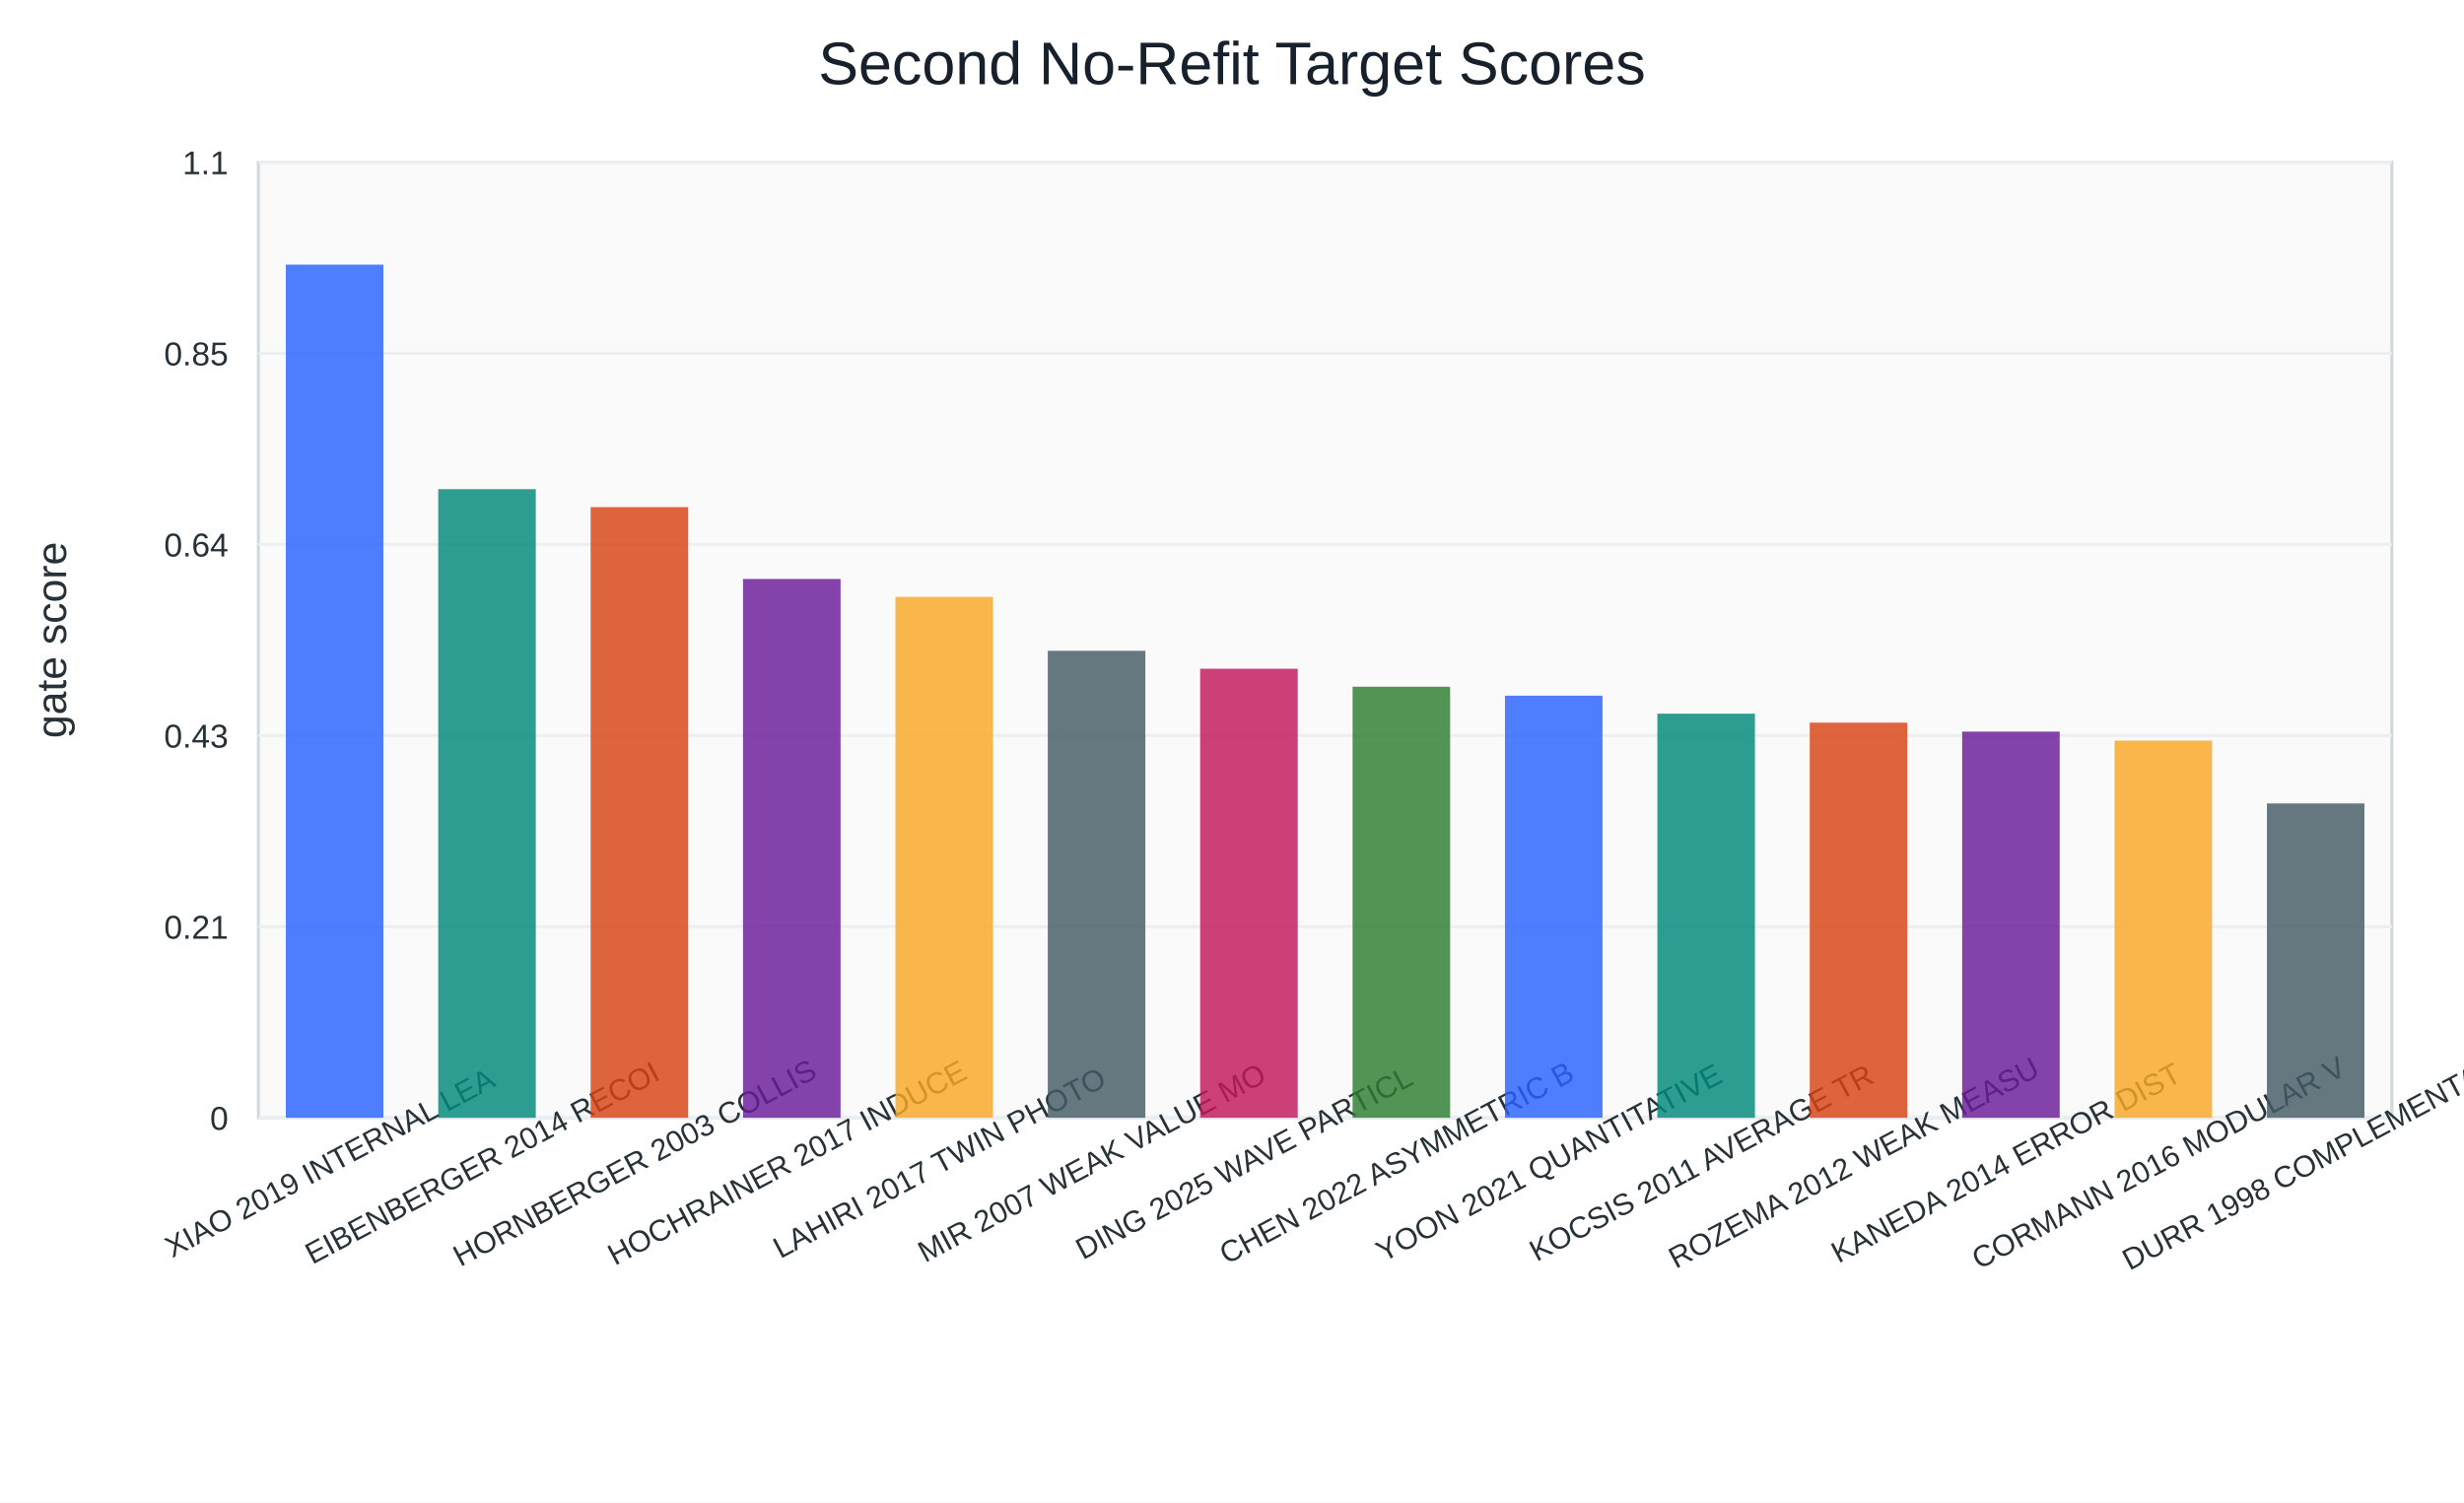
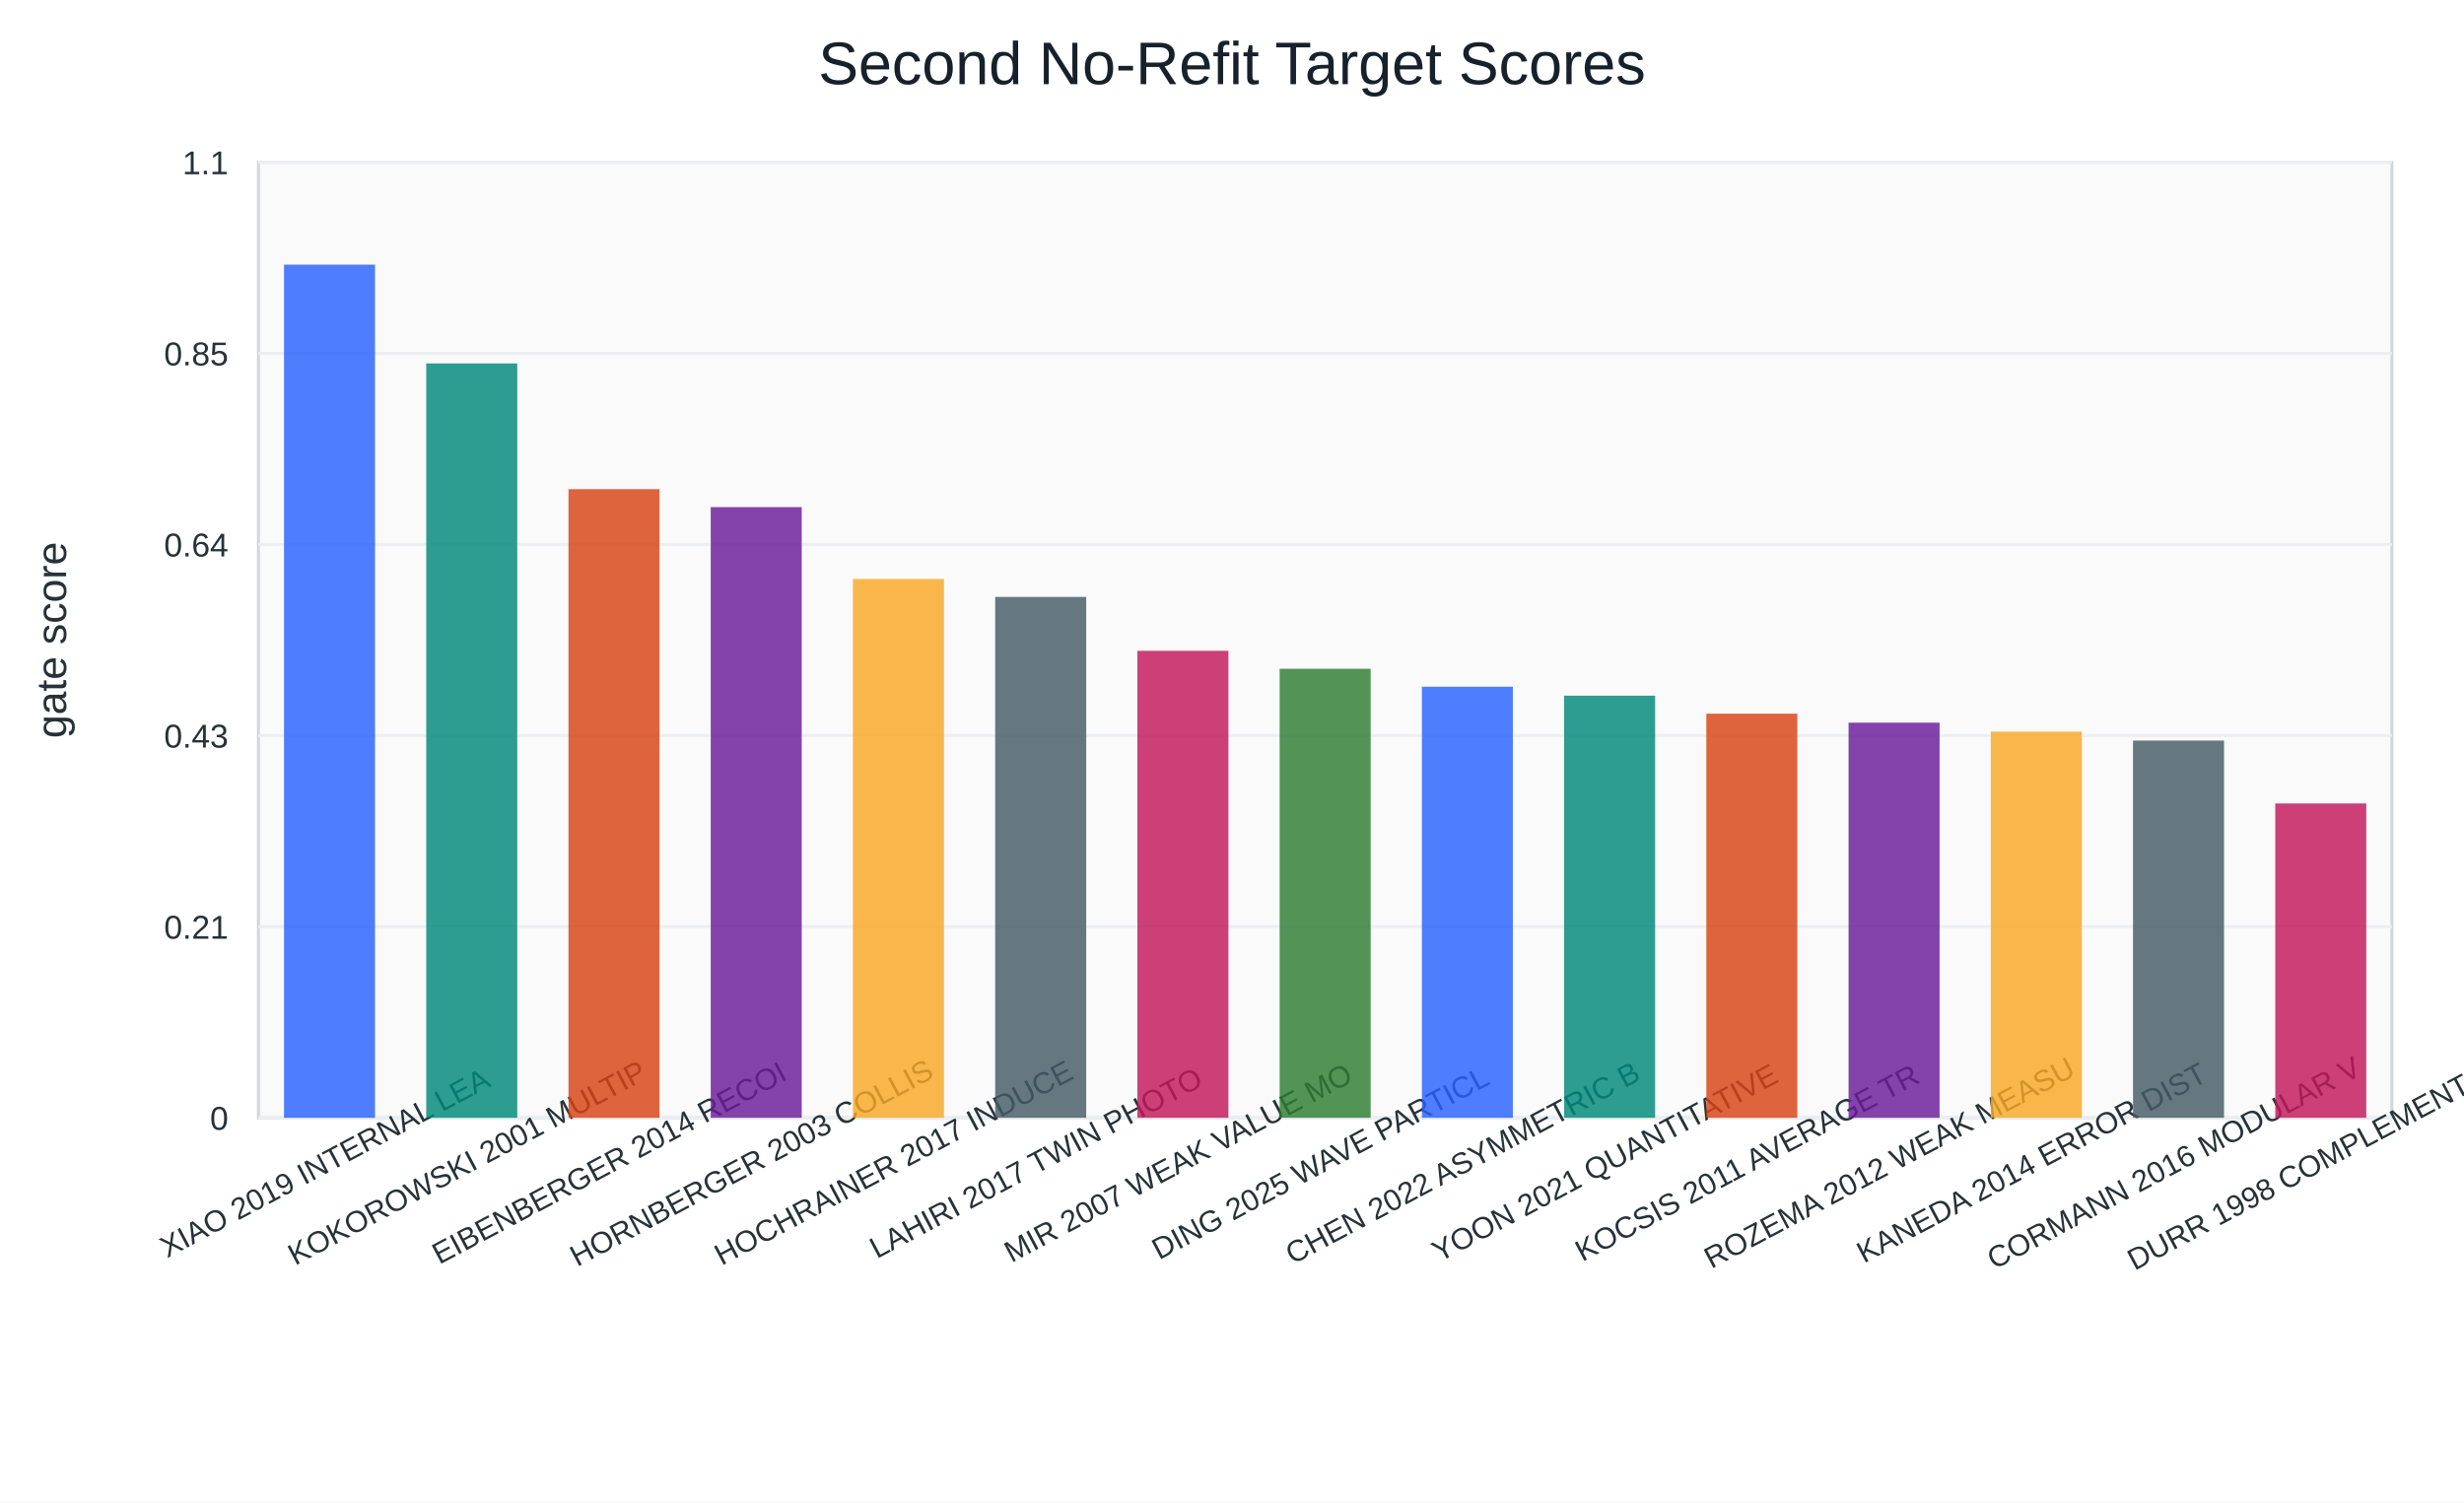
<svg xmlns="http://www.w3.org/2000/svg" width="820" height="500" viewBox="0 0 820 500">
  <rect width="100%" height="100%" fill="#ffffff" />
  <text x="410.00" y="28.00" font-size="20" font-family="Arial, Helvetica, sans-serif" text-anchor="middle" fill="#17212b">Second No-Refit Target Scores</text>
  <rect x="86" y="54" width="710" height="318" fill="#fafafa" stroke="#cfd8dc" />
  <line x1="86" y1="372.00" x2="796" y2="372.00" stroke="#eceff1" />
  <text x="76.00" y="376.00" font-size="11" font-family="Arial, Helvetica, sans-serif" text-anchor="end" fill="#263238">0</text>
  <line x1="86" y1="308.40" x2="796" y2="308.40" stroke="#eceff1" />
  <text x="76.00" y="312.40" font-size="11" font-family="Arial, Helvetica, sans-serif" text-anchor="end" fill="#263238">0.21</text>
  <line x1="86" y1="244.80" x2="796" y2="244.80" stroke="#eceff1" />
  <text x="76.00" y="248.80" font-size="11" font-family="Arial, Helvetica, sans-serif" text-anchor="end" fill="#263238">0.43</text>
  <line x1="86" y1="181.20" x2="796" y2="181.20" stroke="#eceff1" />
  <text x="76.00" y="185.20" font-size="11" font-family="Arial, Helvetica, sans-serif" text-anchor="end" fill="#263238">0.64</text>
  <line x1="86" y1="117.60" x2="796" y2="117.60" stroke="#eceff1" />
  <text x="76.00" y="121.60" font-size="11" font-family="Arial, Helvetica, sans-serif" text-anchor="end" fill="#263238">0.85</text>
  <line x1="86" y1="54.00" x2="796" y2="54.00" stroke="#eceff1" />
  <text x="76.00" y="58.00" font-size="11" font-family="Arial, Helvetica, sans-serif" text-anchor="end" fill="#263238">1.1</text>
-   <rect x="95.13" y="88.07" width="32.46" height="283.93" fill="#2962ff" fill-opacity="0.82" />
-   <text x="111.36" y="390.00" font-size="10" font-family="Arial, Helvetica, sans-serif" text-anchor="middle" fill="#263238" transform="rotate(-28 111.36 390.00)">XIAO 2019 INTERNAL LEA</text>
-   <rect x="145.84" y="162.79" width="32.46" height="209.21" fill="#00897b" fill-opacity="0.82" />
-   <text x="162.07" y="390.00" font-size="10" font-family="Arial, Helvetica, sans-serif" text-anchor="middle" fill="#263238" transform="rotate(-28 162.07 390.00)">EIBENBERGER 2014 RECOI</text>
-   <rect x="196.56" y="168.77" width="32.46" height="203.23" fill="#d84315" fill-opacity="0.82" />
-   <text x="212.79" y="390.00" font-size="10" font-family="Arial, Helvetica, sans-serif" text-anchor="middle" fill="#263238" transform="rotate(-28 212.79 390.00)">HORNBERGER 2003 COLLIS</text>
-   <rect x="247.27" y="192.68" width="32.46" height="179.32" fill="#6a1b9a" fill-opacity="0.82" />
-   <text x="263.50" y="390.00" font-size="10" font-family="Arial, Helvetica, sans-serif" text-anchor="middle" fill="#263238" transform="rotate(-28 263.50 390.00)">HOCHRAINER 2017 INDUCE</text>
-   <rect x="297.99" y="198.65" width="32.46" height="173.35" fill="#f9a825" fill-opacity="0.82" />
-   <text x="314.21" y="390.00" font-size="10" font-family="Arial, Helvetica, sans-serif" text-anchor="middle" fill="#263238" transform="rotate(-28 314.21 390.00)">LAHIRI 2017 TWIN PHOTO</text>
-   <rect x="348.70" y="216.59" width="32.46" height="155.41" fill="#455a64" fill-opacity="0.82" />
-   <text x="364.93" y="390.00" font-size="10" font-family="Arial, Helvetica, sans-serif" text-anchor="middle" fill="#263238" transform="rotate(-28 364.93 390.00)">MIR 2007 WEAK VALUE MO</text>
-   <rect x="399.41" y="222.56" width="32.46" height="149.44" fill="#c2185b" fill-opacity="0.82" />
-   <text x="415.64" y="390.00" font-size="10" font-family="Arial, Helvetica, sans-serif" text-anchor="middle" fill="#263238" transform="rotate(-28 415.64 390.00)">DING 2025 WAVE PARTICL</text>
-   <rect x="450.13" y="228.54" width="32.46" height="143.46" fill="#2e7d32" fill-opacity="0.82" />
-   <text x="466.36" y="390.00" font-size="10" font-family="Arial, Helvetica, sans-serif" text-anchor="middle" fill="#263238" transform="rotate(-28 466.36 390.00)">CHEN 2022 ASYMMETRIC B</text>
-   <rect x="500.84" y="231.53" width="32.46" height="140.47" fill="#2962ff" fill-opacity="0.82" />
-   <text x="517.07" y="390.00" font-size="10" font-family="Arial, Helvetica, sans-serif" text-anchor="middle" fill="#263238" transform="rotate(-28 517.07 390.00)">YOON 2021 QUANTITATIVE</text>
-   <rect x="551.56" y="237.51" width="32.46" height="134.49" fill="#00897b" fill-opacity="0.82" />
-   <text x="567.79" y="390.00" font-size="10" font-family="Arial, Helvetica, sans-serif" text-anchor="middle" fill="#263238" transform="rotate(-28 567.79 390.00)">KOCSIS 2011 AVERAGE TR</text>
-   <rect x="602.27" y="240.50" width="32.46" height="131.50" fill="#d84315" fill-opacity="0.82" />
-   <text x="618.50" y="390.00" font-size="10" font-family="Arial, Helvetica, sans-serif" text-anchor="middle" fill="#263238" transform="rotate(-28 618.50 390.00)">ROZEMA 2012 WEAK MEASU</text>
-   <rect x="652.99" y="243.48" width="32.46" height="128.52" fill="#6a1b9a" fill-opacity="0.82" />
-   <text x="669.21" y="390.00" font-size="10" font-family="Arial, Helvetica, sans-serif" text-anchor="middle" fill="#263238" transform="rotate(-28 669.21 390.00)">KANEDA 2014 ERROR DIST</text>
-   <rect x="703.70" y="246.47" width="32.46" height="125.53" fill="#f9a825" fill-opacity="0.82" />
-   <text x="719.93" y="390.00" font-size="10" font-family="Arial, Helvetica, sans-serif" text-anchor="middle" fill="#263238" transform="rotate(-28 719.93 390.00)">CORMANN 2016 MODULAR V</text>
-   <rect x="754.41" y="267.39" width="32.46" height="104.61" fill="#455a64" fill-opacity="0.82" />
-   <text x="770.64" y="390.00" font-size="10" font-family="Arial, Helvetica, sans-serif" text-anchor="middle" fill="#263238" transform="rotate(-28 770.64 390.00)">DURR 1998 COMPLEMENTAR</text>
+   <rect x="94.52" y="88.07" width="30.29" height="283.93" fill="#2962ff" fill-opacity="0.82" />
+   <text x="109.67" y="390.00" font-size="10" font-family="Arial, Helvetica, sans-serif" text-anchor="middle" fill="#263238" transform="rotate(-28 109.67 390.00)">XIAO 2019 INTERNAL LEA</text>
+   <rect x="141.85" y="120.95" width="30.29" height="251.05" fill="#00897b" fill-opacity="0.82" />
+   <text x="157.00" y="390.00" font-size="10" font-family="Arial, Helvetica, sans-serif" text-anchor="middle" fill="#263238" transform="rotate(-28 157.00 390.00)">KOKOROWSKI 2001 MULTIP</text>
+   <rect x="189.19" y="162.79" width="30.29" height="209.21" fill="#d84315" fill-opacity="0.82" />
+   <text x="204.33" y="390.00" font-size="10" font-family="Arial, Helvetica, sans-serif" text-anchor="middle" fill="#263238" transform="rotate(-28 204.33 390.00)">EIBENBERGER 2014 RECOI</text>
+   <rect x="236.52" y="168.77" width="30.29" height="203.23" fill="#6a1b9a" fill-opacity="0.82" />
+   <text x="251.67" y="390.00" font-size="10" font-family="Arial, Helvetica, sans-serif" text-anchor="middle" fill="#263238" transform="rotate(-28 251.67 390.00)">HORNBERGER 2003 COLLIS</text>
+   <rect x="283.85" y="192.68" width="30.29" height="179.32" fill="#f9a825" fill-opacity="0.82" />
+   <text x="299.00" y="390.00" font-size="10" font-family="Arial, Helvetica, sans-serif" text-anchor="middle" fill="#263238" transform="rotate(-28 299.00 390.00)">HOCHRAINER 2017 INDUCE</text>
+   <rect x="331.19" y="198.65" width="30.29" height="173.35" fill="#455a64" fill-opacity="0.82" />
+   <text x="346.33" y="390.00" font-size="10" font-family="Arial, Helvetica, sans-serif" text-anchor="middle" fill="#263238" transform="rotate(-28 346.33 390.00)">LAHIRI 2017 TWIN PHOTO</text>
+   <rect x="378.52" y="216.59" width="30.29" height="155.41" fill="#c2185b" fill-opacity="0.82" />
+   <text x="393.67" y="390.00" font-size="10" font-family="Arial, Helvetica, sans-serif" text-anchor="middle" fill="#263238" transform="rotate(-28 393.67 390.00)">MIR 2007 WEAK VALUE MO</text>
+   <rect x="425.85" y="222.56" width="30.29" height="149.44" fill="#2e7d32" fill-opacity="0.82" />
+   <text x="441.00" y="390.00" font-size="10" font-family="Arial, Helvetica, sans-serif" text-anchor="middle" fill="#263238" transform="rotate(-28 441.00 390.00)">DING 2025 WAVE PARTICL</text>
+   <rect x="473.19" y="228.54" width="30.29" height="143.46" fill="#2962ff" fill-opacity="0.82" />
+   <text x="488.33" y="390.00" font-size="10" font-family="Arial, Helvetica, sans-serif" text-anchor="middle" fill="#263238" transform="rotate(-28 488.33 390.00)">CHEN 2022 ASYMMETRIC B</text>
+   <rect x="520.52" y="231.53" width="30.29" height="140.47" fill="#00897b" fill-opacity="0.82" />
+   <text x="535.67" y="390.00" font-size="10" font-family="Arial, Helvetica, sans-serif" text-anchor="middle" fill="#263238" transform="rotate(-28 535.67 390.00)">YOON 2021 QUANTITATIVE</text>
+   <rect x="567.85" y="237.51" width="30.29" height="134.49" fill="#d84315" fill-opacity="0.82" />
+   <text x="583.00" y="390.00" font-size="10" font-family="Arial, Helvetica, sans-serif" text-anchor="middle" fill="#263238" transform="rotate(-28 583.00 390.00)">KOCSIS 2011 AVERAGE TR</text>
+   <rect x="615.19" y="240.50" width="30.29" height="131.50" fill="#6a1b9a" fill-opacity="0.82" />
+   <text x="630.33" y="390.00" font-size="10" font-family="Arial, Helvetica, sans-serif" text-anchor="middle" fill="#263238" transform="rotate(-28 630.33 390.00)">ROZEMA 2012 WEAK MEASU</text>
+   <rect x="662.52" y="243.48" width="30.29" height="128.52" fill="#f9a825" fill-opacity="0.82" />
+   <text x="677.67" y="390.00" font-size="10" font-family="Arial, Helvetica, sans-serif" text-anchor="middle" fill="#263238" transform="rotate(-28 677.67 390.00)">KANEDA 2014 ERROR DIST</text>
+   <rect x="709.85" y="246.47" width="30.29" height="125.53" fill="#455a64" fill-opacity="0.82" />
+   <text x="725.00" y="390.00" font-size="10" font-family="Arial, Helvetica, sans-serif" text-anchor="middle" fill="#263238" transform="rotate(-28 725.00 390.00)">CORMANN 2016 MODULAR V</text>
+   <rect x="757.19" y="267.39" width="30.29" height="104.61" fill="#c2185b" fill-opacity="0.82" />
+   <text x="772.33" y="390.00" font-size="10" font-family="Arial, Helvetica, sans-serif" text-anchor="middle" fill="#263238" transform="rotate(-28 772.33 390.00)">DURR 1998 COMPLEMENTAR</text>
  <text x="22.00" y="213.00" font-size="14" font-family="Arial, Helvetica, sans-serif" text-anchor="middle" fill="#263238" transform="rotate(-90 22.00 213.00)">gate score</text>
</svg>
